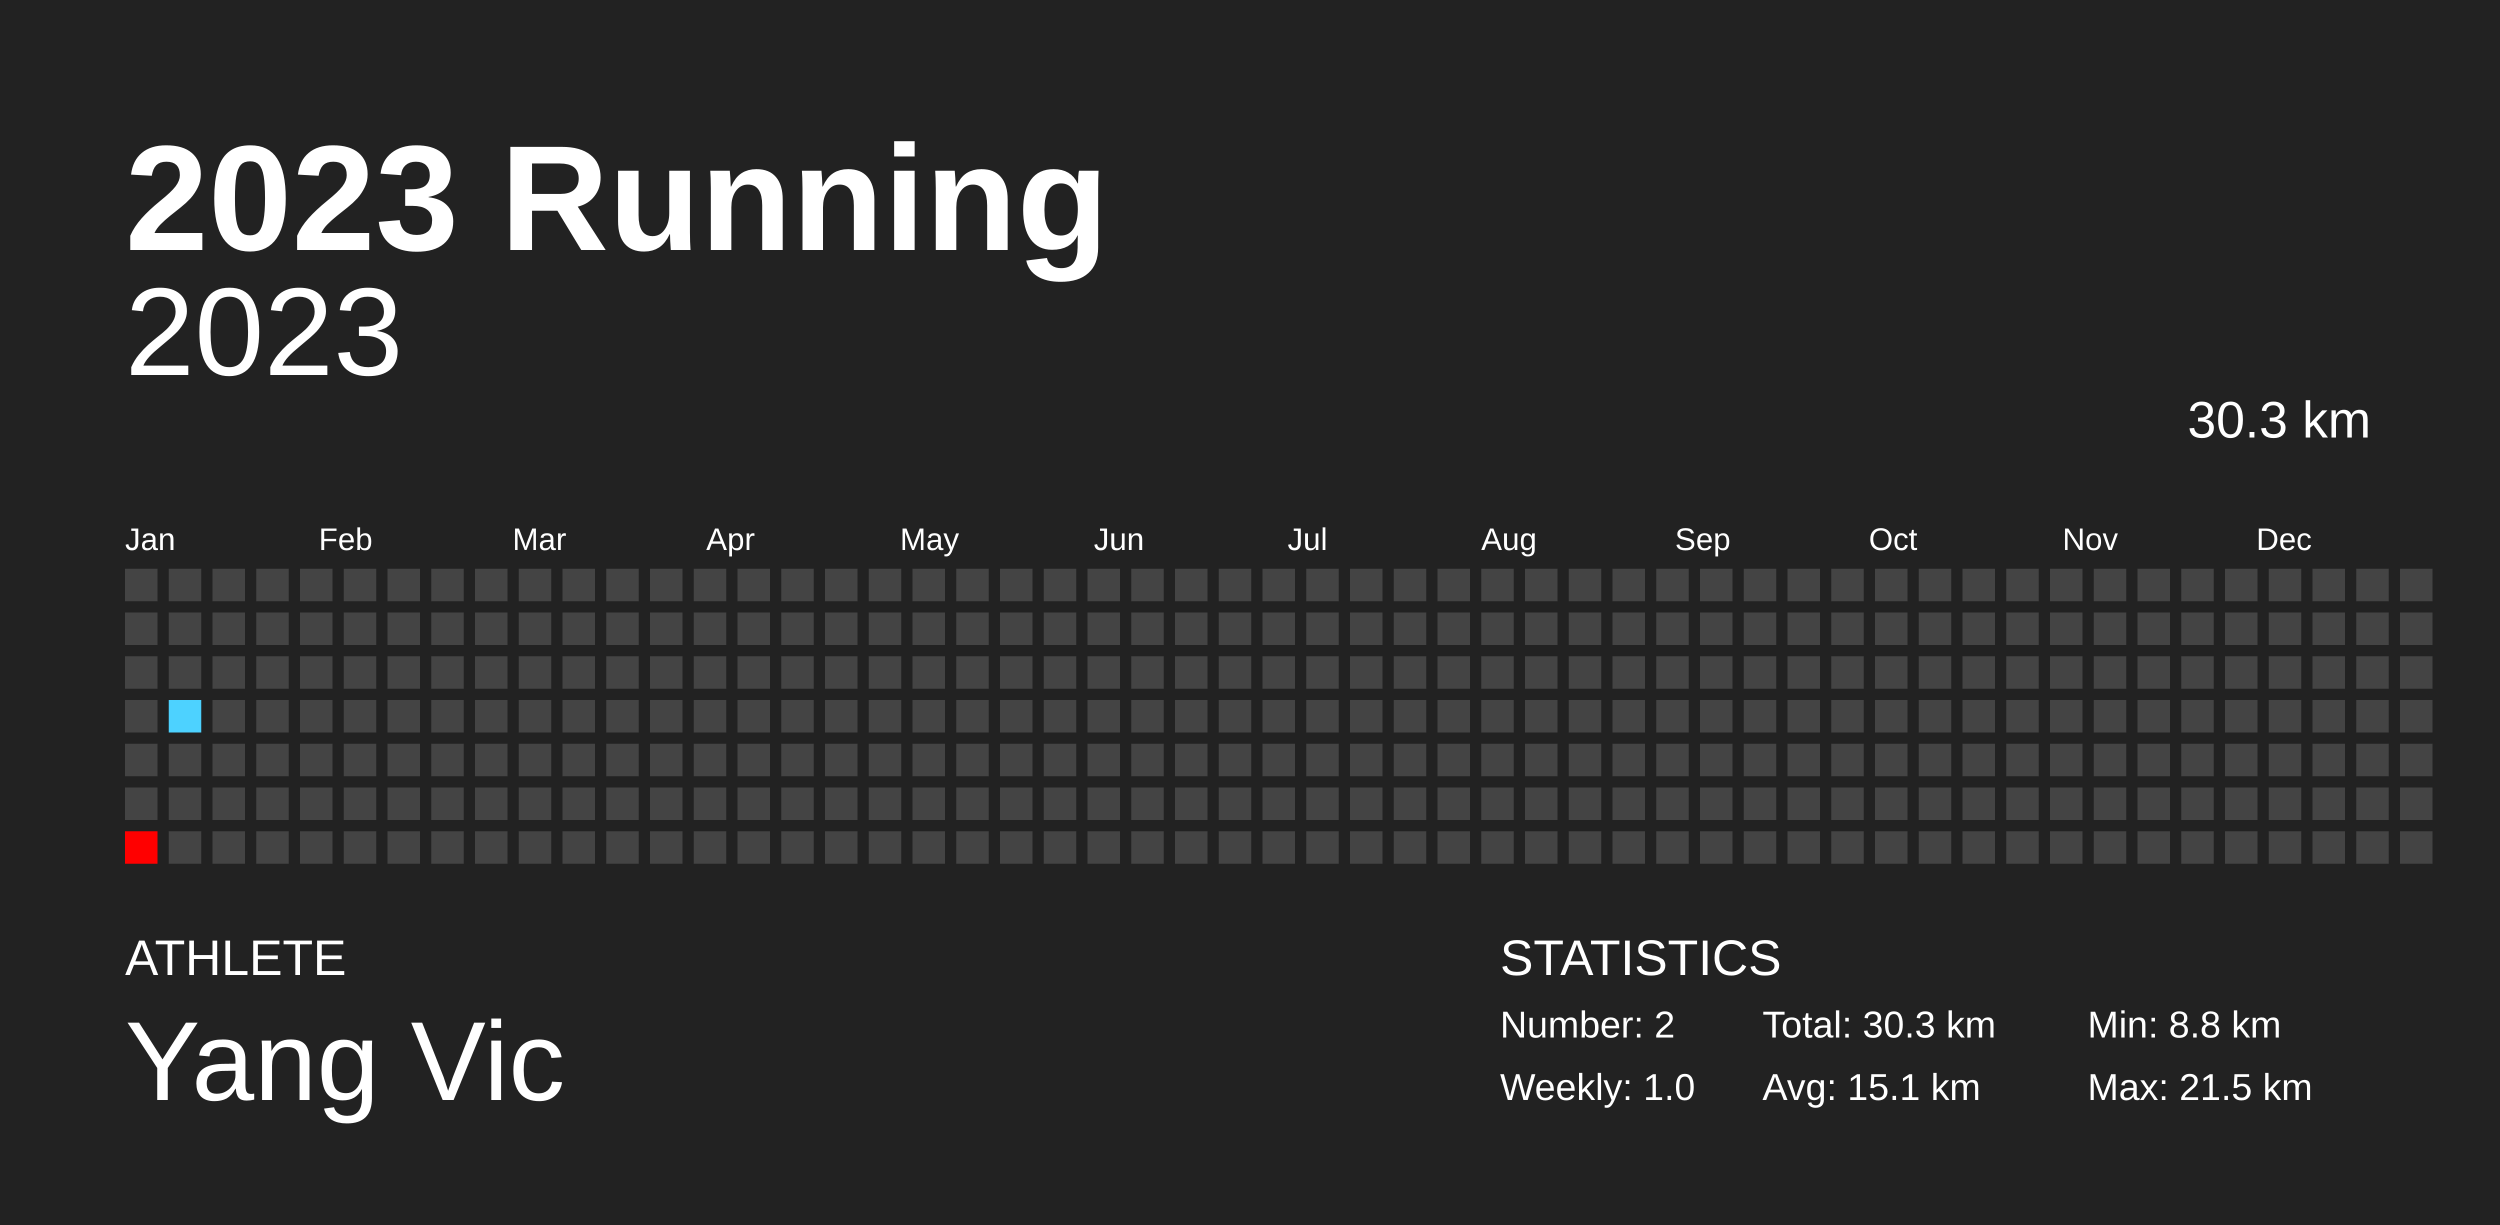
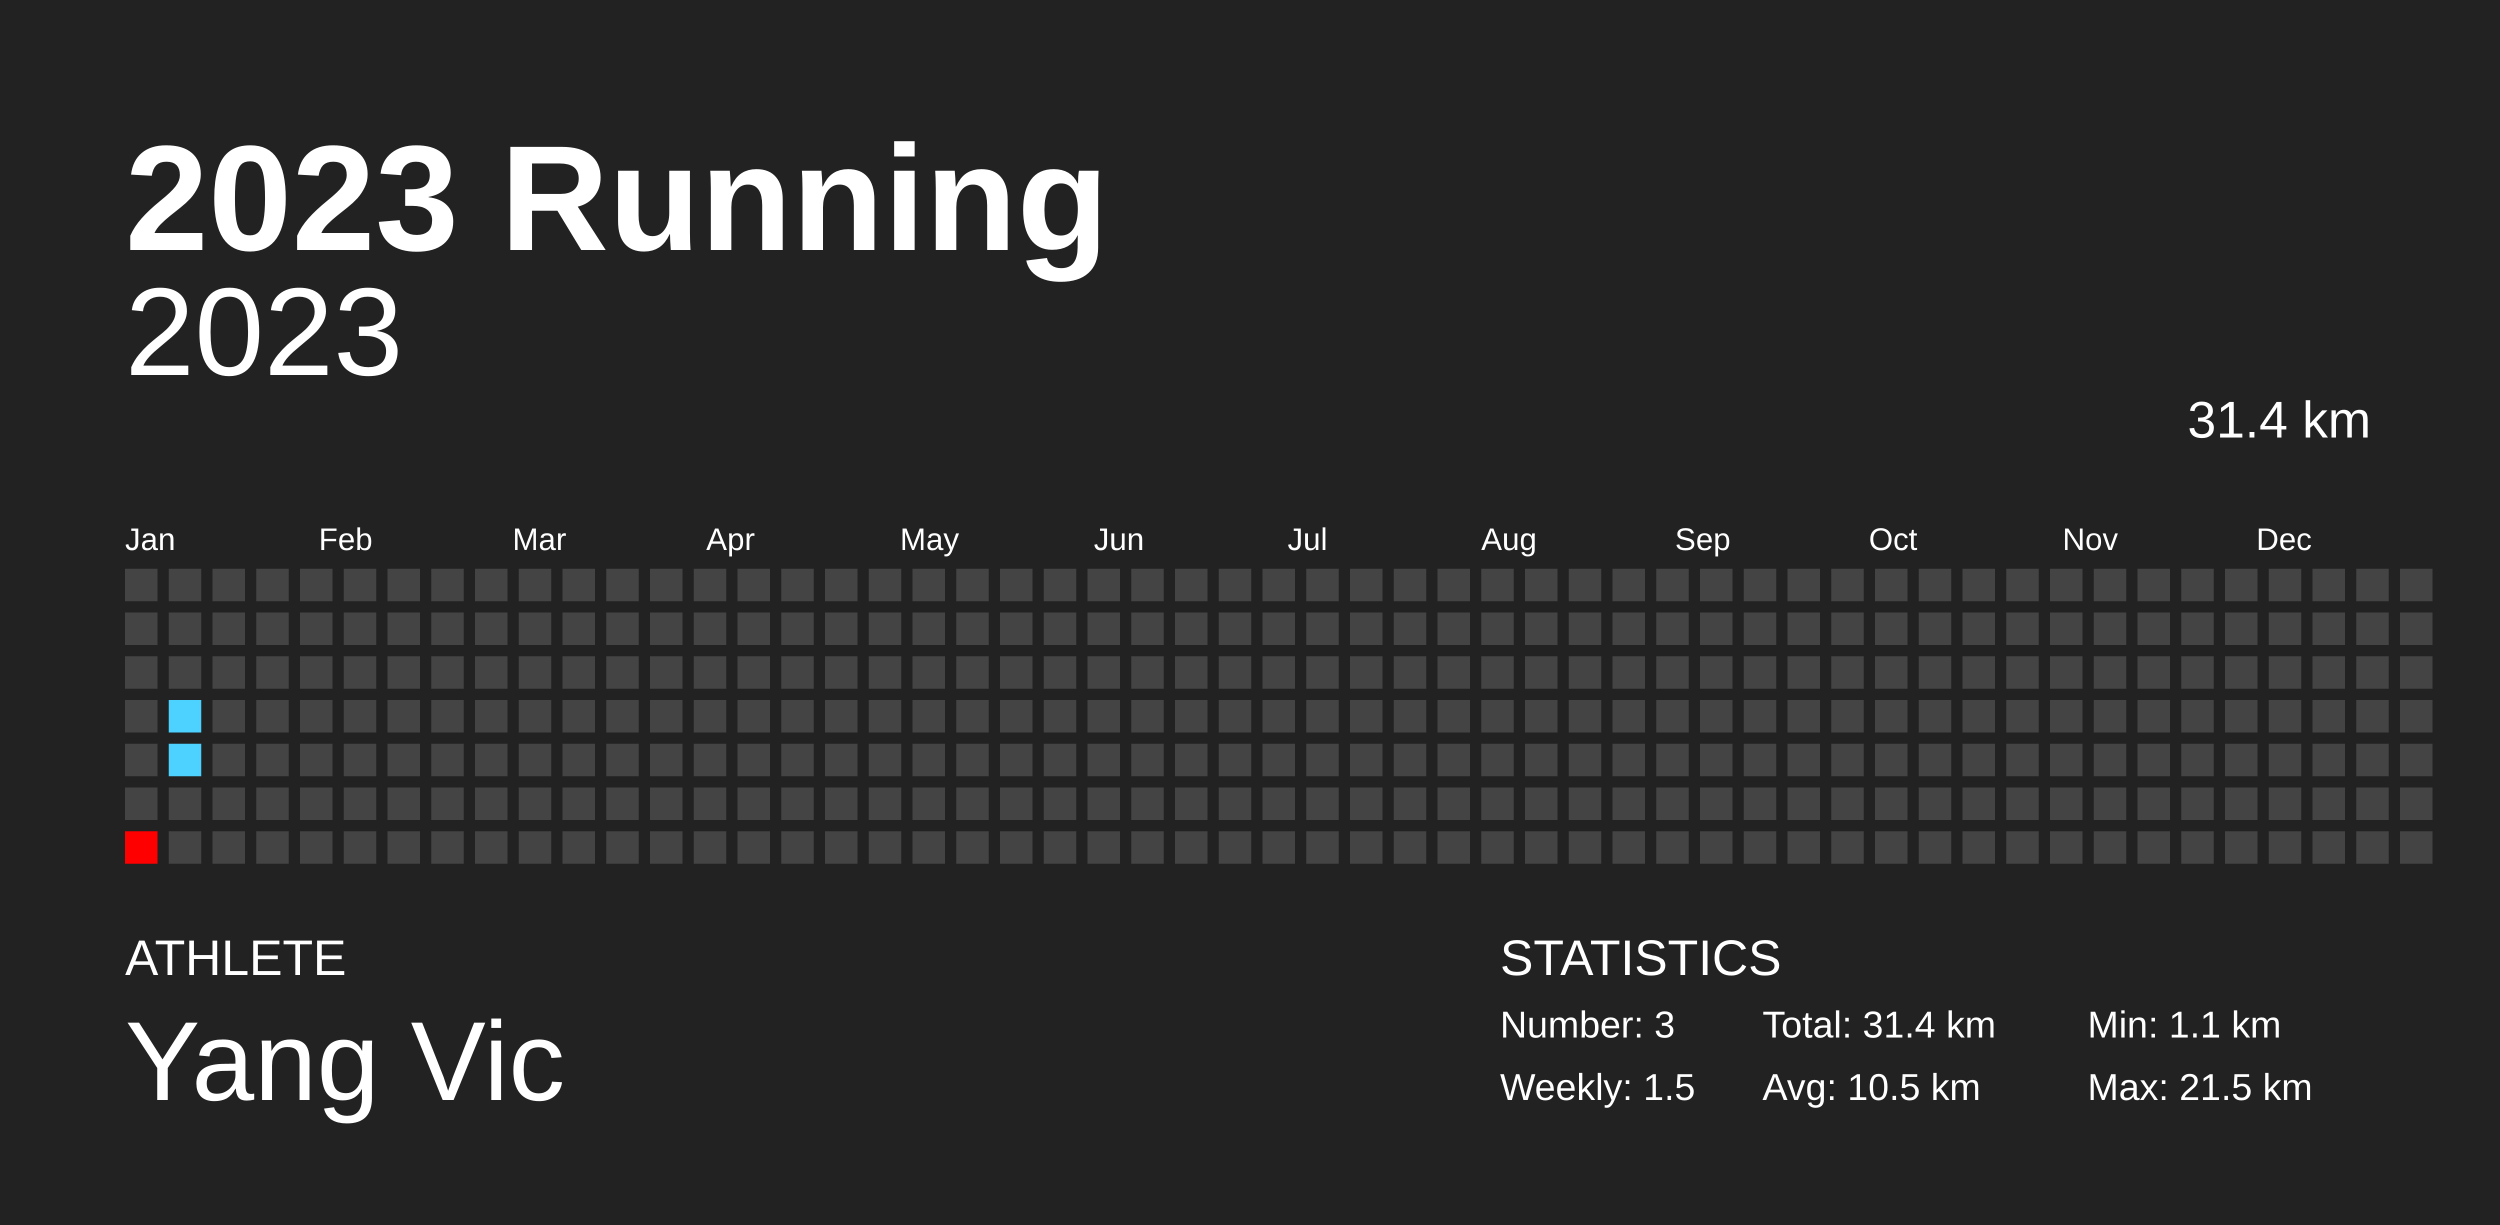
<svg xmlns="http://www.w3.org/2000/svg" baseProfile="full" height="98mm" version="1.1" viewBox="0,0,200,98" width="200mm">
  <defs />
  <rect fill="#222222" height="98" width="200" x="0" y="0" />
  <text fill="#FFFFFF" style="font-size:12px; font-family:Arial; font-weight:bold;" x="10" y="20">2023 Running</text>
  <text fill="#FFFFFF" style="font-size:4px; font-family:Arial" x="10" y="78">ATHLETE</text>
  <text fill="#FFFFFF" style="font-size:9px; font-family:Arial" x="10" y="88">Yang Vic</text>
  <text fill="#FFFFFF" style="font-size:4px; font-family:Arial" x="120" y="78">STATISTICS</text>
-   <text fill="#FFFFFF" style="font-size:3px; font-family:Arial" x="120" y="83">Number: 2</text>
-   <text fill="#FFFFFF" style="font-size:3px; font-family:Arial" x="120" y="88">Weekly: 1.0</text>
-   <text fill="#FFFFFF" style="font-size:3px; font-family:Arial" x="141" y="83">Total: 30.3 km</text>
-   <text fill="#FFFFFF" style="font-size:3px; font-family:Arial" x="141" y="88">Avg: 15.1 km</text>
-   <text fill="#FFFFFF" style="font-size:3px; font-family:Arial" x="167" y="83">Min: 8.8 km</text>
+   <text fill="#FFFFFF" style="font-size:3px; font-family:Arial" x="120" y="83">Number: 3</text>
+   <text fill="#FFFFFF" style="font-size:3px; font-family:Arial" x="120" y="88">Weekly: 1.5</text>
+   <text fill="#FFFFFF" style="font-size:3px; font-family:Arial" x="141" y="83">Total: 31.4 km</text>
+   <text fill="#FFFFFF" style="font-size:3px; font-family:Arial" x="141" y="88">Avg: 10.5 km</text>
+   <text fill="#FFFFFF" style="font-size:3px; font-family:Arial" x="167" y="83">Min: 1.1 km</text>
  <text fill="#FFFFFF" style="font-size:3px; font-family:Arial" x="167" y="88">Max: 21.5 km</text>
  <text alignment-baseline="hanging" fill="#FFFFFF" style="font-size:10.0px; font-family:Arial;" x="10" y="30">2023</text>
-   <text alignment-baseline="hanging" fill="#FFFFFF" style="font-size:4.125px; font-family:Arial;" x="175" y="35">30.3 km</text>
+   <text alignment-baseline="hanging" fill="#FFFFFF" style="font-size:4.125px; font-family:Arial;" x="175" y="35">31.4 km</text>
  <text fill="#FFFFFF" style="font-size:2.5px; font-family:Arial" x="10.0" y="44">Jan</text>
  <text fill="#FFFFFF" style="font-size:2.5px; font-family:Arial" x="25.5" y="44">Feb</text>
  <text fill="#FFFFFF" style="font-size:2.5px; font-family:Arial" x="41.0" y="44">Mar</text>
  <text fill="#FFFFFF" style="font-size:2.5px; font-family:Arial" x="56.5" y="44">Apr</text>
  <text fill="#FFFFFF" style="font-size:2.5px; font-family:Arial" x="72.0" y="44">May</text>
  <text fill="#FFFFFF" style="font-size:2.5px; font-family:Arial" x="87.5" y="44">Jun</text>
  <text fill="#FFFFFF" style="font-size:2.5px; font-family:Arial" x="103.0" y="44">Jul</text>
  <text fill="#FFFFFF" style="font-size:2.5px; font-family:Arial" x="118.5" y="44">Aug</text>
  <text fill="#FFFFFF" style="font-size:2.5px; font-family:Arial" x="134.0" y="44">Sep</text>
  <text fill="#FFFFFF" style="font-size:2.5px; font-family:Arial" x="149.5" y="44">Oct</text>
  <text fill="#FFFFFF" style="font-size:2.5px; font-family:Arial" x="165.0" y="44">Nov</text>
  <text fill="#FFFFFF" style="font-size:2.5px; font-family:Arial" x="180.5" y="44">Dec</text>
  <rect fill="#444444" height="2.6" width="2.6" x="10.0" y="45.5" />
  <rect fill="#444444" height="2.6" width="2.6" x="10.0" y="49.0" />
  <rect fill="#444444" height="2.6" width="2.6" x="10.0" y="52.5" />
  <rect fill="#444444" height="2.6" width="2.6" x="10.0" y="56.0" />
  <rect fill="#444444" height="2.6" width="2.6" x="10.0" y="59.5" />
  <rect fill="#444444" height="2.6" width="2.6" x="10.0" y="63.0" />
  <rect fill="red" height="2.6" width="2.6" x="10.0" y="66.5" />
  <rect fill="#444444" height="2.6" width="2.6" x="13.5" y="45.5" />
  <rect fill="#444444" height="2.6" width="2.6" x="13.5" y="49.0" />
  <rect fill="#444444" height="2.6" width="2.6" x="13.5" y="52.5" />
  <rect fill="#4dd2ff" height="2.6" width="2.6" x="13.5" y="56.0" />
-   <rect fill="#444444" height="2.6" width="2.6" x="13.5" y="59.5" />
+   <rect fill="#4dd2ff" height="2.6" width="2.6" x="13.5" y="59.5" />
  <rect fill="#444444" height="2.6" width="2.6" x="13.5" y="63.0" />
  <rect fill="#444444" height="2.6" width="2.6" x="13.5" y="66.5" />
  <rect fill="#444444" height="2.6" width="2.6" x="17.0" y="45.5" />
  <rect fill="#444444" height="2.6" width="2.6" x="17.0" y="49.0" />
  <rect fill="#444444" height="2.6" width="2.6" x="17.0" y="52.5" />
  <rect fill="#444444" height="2.6" width="2.6" x="17.0" y="56.0" />
  <rect fill="#444444" height="2.6" width="2.6" x="17.0" y="59.5" />
  <rect fill="#444444" height="2.6" width="2.6" x="17.0" y="63.0" />
  <rect fill="#444444" height="2.6" width="2.6" x="17.0" y="66.5" />
  <rect fill="#444444" height="2.6" width="2.6" x="20.5" y="45.5" />
  <rect fill="#444444" height="2.6" width="2.6" x="20.5" y="49.0" />
  <rect fill="#444444" height="2.6" width="2.6" x="20.5" y="52.5" />
  <rect fill="#444444" height="2.6" width="2.6" x="20.5" y="56.0" />
  <rect fill="#444444" height="2.6" width="2.6" x="20.5" y="59.5" />
  <rect fill="#444444" height="2.6" width="2.6" x="20.5" y="63.0" />
  <rect fill="#444444" height="2.6" width="2.6" x="20.5" y="66.5" />
  <rect fill="#444444" height="2.6" width="2.6" x="24.0" y="45.5" />
  <rect fill="#444444" height="2.6" width="2.6" x="24.0" y="49.0" />
  <rect fill="#444444" height="2.6" width="2.6" x="24.0" y="52.5" />
  <rect fill="#444444" height="2.6" width="2.6" x="24.0" y="56.0" />
  <rect fill="#444444" height="2.6" width="2.6" x="24.0" y="59.5" />
  <rect fill="#444444" height="2.6" width="2.6" x="24.0" y="63.0" />
  <rect fill="#444444" height="2.6" width="2.6" x="24.0" y="66.5" />
  <rect fill="#444444" height="2.6" width="2.6" x="27.5" y="45.5" />
  <rect fill="#444444" height="2.6" width="2.6" x="27.5" y="49.0" />
  <rect fill="#444444" height="2.6" width="2.6" x="27.5" y="52.5" />
  <rect fill="#444444" height="2.6" width="2.6" x="27.5" y="56.0" />
  <rect fill="#444444" height="2.6" width="2.6" x="27.5" y="59.5" />
  <rect fill="#444444" height="2.6" width="2.6" x="27.5" y="63.0" />
  <rect fill="#444444" height="2.6" width="2.6" x="27.5" y="66.5" />
  <rect fill="#444444" height="2.6" width="2.6" x="31.0" y="45.5" />
  <rect fill="#444444" height="2.6" width="2.6" x="31.0" y="49.0" />
  <rect fill="#444444" height="2.6" width="2.6" x="31.0" y="52.5" />
  <rect fill="#444444" height="2.6" width="2.6" x="31.0" y="56.0" />
  <rect fill="#444444" height="2.6" width="2.6" x="31.0" y="59.5" />
  <rect fill="#444444" height="2.6" width="2.6" x="31.0" y="63.0" />
  <rect fill="#444444" height="2.6" width="2.6" x="31.0" y="66.5" />
  <rect fill="#444444" height="2.6" width="2.6" x="34.5" y="45.5" />
  <rect fill="#444444" height="2.6" width="2.6" x="34.5" y="49.0" />
  <rect fill="#444444" height="2.6" width="2.6" x="34.5" y="52.5" />
  <rect fill="#444444" height="2.6" width="2.6" x="34.5" y="56.0" />
  <rect fill="#444444" height="2.6" width="2.6" x="34.5" y="59.5" />
  <rect fill="#444444" height="2.6" width="2.6" x="34.5" y="63.0" />
  <rect fill="#444444" height="2.6" width="2.6" x="34.5" y="66.5" />
  <rect fill="#444444" height="2.6" width="2.6" x="38.0" y="45.5" />
  <rect fill="#444444" height="2.6" width="2.6" x="38.0" y="49.0" />
  <rect fill="#444444" height="2.6" width="2.6" x="38.0" y="52.5" />
  <rect fill="#444444" height="2.6" width="2.6" x="38.0" y="56.0" />
  <rect fill="#444444" height="2.6" width="2.6" x="38.0" y="59.5" />
  <rect fill="#444444" height="2.6" width="2.6" x="38.0" y="63.0" />
  <rect fill="#444444" height="2.6" width="2.6" x="38.0" y="66.5" />
  <rect fill="#444444" height="2.6" width="2.6" x="41.5" y="45.5" />
  <rect fill="#444444" height="2.6" width="2.6" x="41.5" y="49.0" />
  <rect fill="#444444" height="2.6" width="2.6" x="41.5" y="52.5" />
  <rect fill="#444444" height="2.6" width="2.6" x="41.5" y="56.0" />
  <rect fill="#444444" height="2.6" width="2.6" x="41.5" y="59.5" />
  <rect fill="#444444" height="2.6" width="2.6" x="41.5" y="63.0" />
  <rect fill="#444444" height="2.6" width="2.6" x="41.5" y="66.5" />
  <rect fill="#444444" height="2.6" width="2.6" x="45.0" y="45.5" />
  <rect fill="#444444" height="2.6" width="2.6" x="45.0" y="49.0" />
  <rect fill="#444444" height="2.6" width="2.6" x="45.0" y="52.5" />
  <rect fill="#444444" height="2.6" width="2.6" x="45.0" y="56.0" />
  <rect fill="#444444" height="2.6" width="2.6" x="45.0" y="59.5" />
  <rect fill="#444444" height="2.6" width="2.6" x="45.0" y="63.0" />
  <rect fill="#444444" height="2.6" width="2.6" x="45.0" y="66.5" />
  <rect fill="#444444" height="2.6" width="2.6" x="48.5" y="45.5" />
  <rect fill="#444444" height="2.6" width="2.6" x="48.5" y="49.0" />
  <rect fill="#444444" height="2.6" width="2.6" x="48.5" y="52.5" />
  <rect fill="#444444" height="2.6" width="2.6" x="48.5" y="56.0" />
  <rect fill="#444444" height="2.6" width="2.6" x="48.5" y="59.5" />
  <rect fill="#444444" height="2.6" width="2.6" x="48.5" y="63.0" />
  <rect fill="#444444" height="2.6" width="2.6" x="48.5" y="66.5" />
  <rect fill="#444444" height="2.6" width="2.6" x="52.0" y="45.5" />
  <rect fill="#444444" height="2.6" width="2.6" x="52.0" y="49.0" />
  <rect fill="#444444" height="2.6" width="2.6" x="52.0" y="52.5" />
  <rect fill="#444444" height="2.6" width="2.6" x="52.0" y="56.0" />
  <rect fill="#444444" height="2.6" width="2.6" x="52.0" y="59.5" />
  <rect fill="#444444" height="2.6" width="2.6" x="52.0" y="63.0" />
  <rect fill="#444444" height="2.6" width="2.6" x="52.0" y="66.5" />
  <rect fill="#444444" height="2.6" width="2.6" x="55.5" y="45.5" />
  <rect fill="#444444" height="2.6" width="2.6" x="55.5" y="49.0" />
  <rect fill="#444444" height="2.6" width="2.6" x="55.5" y="52.5" />
  <rect fill="#444444" height="2.6" width="2.6" x="55.5" y="56.0" />
  <rect fill="#444444" height="2.6" width="2.6" x="55.5" y="59.5" />
  <rect fill="#444444" height="2.6" width="2.6" x="55.5" y="63.0" />
  <rect fill="#444444" height="2.6" width="2.6" x="55.5" y="66.5" />
  <rect fill="#444444" height="2.6" width="2.6" x="59.0" y="45.5" />
  <rect fill="#444444" height="2.6" width="2.6" x="59.0" y="49.0" />
  <rect fill="#444444" height="2.6" width="2.6" x="59.0" y="52.5" />
  <rect fill="#444444" height="2.6" width="2.6" x="59.0" y="56.0" />
  <rect fill="#444444" height="2.6" width="2.6" x="59.0" y="59.5" />
  <rect fill="#444444" height="2.6" width="2.6" x="59.0" y="63.0" />
  <rect fill="#444444" height="2.6" width="2.6" x="59.0" y="66.5" />
  <rect fill="#444444" height="2.6" width="2.6" x="62.5" y="45.5" />
  <rect fill="#444444" height="2.6" width="2.6" x="62.5" y="49.0" />
  <rect fill="#444444" height="2.6" width="2.6" x="62.5" y="52.5" />
  <rect fill="#444444" height="2.6" width="2.6" x="62.5" y="56.0" />
  <rect fill="#444444" height="2.6" width="2.6" x="62.5" y="59.5" />
  <rect fill="#444444" height="2.6" width="2.6" x="62.5" y="63.0" />
  <rect fill="#444444" height="2.6" width="2.6" x="62.5" y="66.5" />
  <rect fill="#444444" height="2.6" width="2.6" x="66.0" y="45.5" />
  <rect fill="#444444" height="2.6" width="2.6" x="66.0" y="49.0" />
  <rect fill="#444444" height="2.6" width="2.6" x="66.0" y="52.5" />
  <rect fill="#444444" height="2.6" width="2.6" x="66.0" y="56.0" />
  <rect fill="#444444" height="2.6" width="2.6" x="66.0" y="59.5" />
  <rect fill="#444444" height="2.6" width="2.6" x="66.0" y="63.0" />
  <rect fill="#444444" height="2.6" width="2.6" x="66.0" y="66.5" />
  <rect fill="#444444" height="2.6" width="2.6" x="69.5" y="45.5" />
  <rect fill="#444444" height="2.6" width="2.6" x="69.5" y="49.0" />
  <rect fill="#444444" height="2.6" width="2.6" x="69.5" y="52.5" />
  <rect fill="#444444" height="2.6" width="2.6" x="69.5" y="56.0" />
  <rect fill="#444444" height="2.6" width="2.6" x="69.5" y="59.5" />
  <rect fill="#444444" height="2.6" width="2.6" x="69.5" y="63.0" />
  <rect fill="#444444" height="2.6" width="2.6" x="69.5" y="66.5" />
  <rect fill="#444444" height="2.6" width="2.6" x="73.0" y="45.5" />
  <rect fill="#444444" height="2.6" width="2.6" x="73.0" y="49.0" />
  <rect fill="#444444" height="2.6" width="2.6" x="73.0" y="52.5" />
  <rect fill="#444444" height="2.6" width="2.6" x="73.0" y="56.0" />
  <rect fill="#444444" height="2.6" width="2.6" x="73.0" y="59.5" />
  <rect fill="#444444" height="2.6" width="2.6" x="73.0" y="63.0" />
  <rect fill="#444444" height="2.6" width="2.6" x="73.0" y="66.5" />
  <rect fill="#444444" height="2.6" width="2.6" x="76.5" y="45.5" />
  <rect fill="#444444" height="2.6" width="2.6" x="76.5" y="49.0" />
  <rect fill="#444444" height="2.6" width="2.6" x="76.5" y="52.5" />
  <rect fill="#444444" height="2.6" width="2.6" x="76.5" y="56.0" />
  <rect fill="#444444" height="2.6" width="2.6" x="76.5" y="59.5" />
  <rect fill="#444444" height="2.6" width="2.6" x="76.5" y="63.0" />
  <rect fill="#444444" height="2.6" width="2.6" x="76.5" y="66.5" />
  <rect fill="#444444" height="2.6" width="2.6" x="80.0" y="45.5" />
  <rect fill="#444444" height="2.6" width="2.6" x="80.0" y="49.0" />
  <rect fill="#444444" height="2.6" width="2.6" x="80.0" y="52.5" />
  <rect fill="#444444" height="2.6" width="2.6" x="80.0" y="56.0" />
  <rect fill="#444444" height="2.6" width="2.6" x="80.0" y="59.5" />
  <rect fill="#444444" height="2.6" width="2.6" x="80.0" y="63.0" />
  <rect fill="#444444" height="2.6" width="2.6" x="80.0" y="66.5" />
  <rect fill="#444444" height="2.6" width="2.6" x="83.5" y="45.5" />
  <rect fill="#444444" height="2.6" width="2.6" x="83.5" y="49.0" />
  <rect fill="#444444" height="2.6" width="2.6" x="83.5" y="52.5" />
  <rect fill="#444444" height="2.6" width="2.6" x="83.5" y="56.0" />
  <rect fill="#444444" height="2.6" width="2.6" x="83.5" y="59.5" />
  <rect fill="#444444" height="2.6" width="2.6" x="83.5" y="63.0" />
  <rect fill="#444444" height="2.6" width="2.6" x="83.5" y="66.5" />
  <rect fill="#444444" height="2.6" width="2.6" x="87.0" y="45.5" />
  <rect fill="#444444" height="2.6" width="2.6" x="87.0" y="49.0" />
  <rect fill="#444444" height="2.6" width="2.6" x="87.0" y="52.5" />
  <rect fill="#444444" height="2.6" width="2.6" x="87.0" y="56.0" />
  <rect fill="#444444" height="2.6" width="2.6" x="87.0" y="59.5" />
  <rect fill="#444444" height="2.6" width="2.6" x="87.0" y="63.0" />
  <rect fill="#444444" height="2.6" width="2.6" x="87.0" y="66.5" />
  <rect fill="#444444" height="2.6" width="2.6" x="90.5" y="45.5" />
  <rect fill="#444444" height="2.6" width="2.6" x="90.5" y="49.0" />
  <rect fill="#444444" height="2.6" width="2.6" x="90.5" y="52.5" />
  <rect fill="#444444" height="2.6" width="2.6" x="90.5" y="56.0" />
  <rect fill="#444444" height="2.6" width="2.6" x="90.5" y="59.5" />
  <rect fill="#444444" height="2.6" width="2.6" x="90.5" y="63.0" />
  <rect fill="#444444" height="2.6" width="2.6" x="90.5" y="66.5" />
  <rect fill="#444444" height="2.6" width="2.6" x="94.0" y="45.5" />
  <rect fill="#444444" height="2.6" width="2.6" x="94.0" y="49.0" />
  <rect fill="#444444" height="2.6" width="2.6" x="94.0" y="52.5" />
  <rect fill="#444444" height="2.6" width="2.6" x="94.0" y="56.0" />
  <rect fill="#444444" height="2.6" width="2.6" x="94.0" y="59.5" />
  <rect fill="#444444" height="2.6" width="2.6" x="94.0" y="63.0" />
  <rect fill="#444444" height="2.6" width="2.6" x="94.0" y="66.5" />
  <rect fill="#444444" height="2.6" width="2.6" x="97.5" y="45.5" />
  <rect fill="#444444" height="2.6" width="2.6" x="97.5" y="49.0" />
  <rect fill="#444444" height="2.6" width="2.6" x="97.5" y="52.5" />
  <rect fill="#444444" height="2.6" width="2.6" x="97.5" y="56.0" />
  <rect fill="#444444" height="2.6" width="2.6" x="97.5" y="59.5" />
  <rect fill="#444444" height="2.6" width="2.6" x="97.5" y="63.0" />
  <rect fill="#444444" height="2.6" width="2.6" x="97.5" y="66.5" />
  <rect fill="#444444" height="2.6" width="2.6" x="101.0" y="45.5" />
  <rect fill="#444444" height="2.6" width="2.6" x="101.0" y="49.0" />
  <rect fill="#444444" height="2.6" width="2.6" x="101.0" y="52.5" />
  <rect fill="#444444" height="2.6" width="2.6" x="101.0" y="56.0" />
  <rect fill="#444444" height="2.6" width="2.6" x="101.0" y="59.5" />
  <rect fill="#444444" height="2.6" width="2.6" x="101.0" y="63.0" />
  <rect fill="#444444" height="2.6" width="2.6" x="101.0" y="66.5" />
  <rect fill="#444444" height="2.6" width="2.6" x="104.5" y="45.5" />
  <rect fill="#444444" height="2.6" width="2.6" x="104.5" y="49.0" />
  <rect fill="#444444" height="2.6" width="2.6" x="104.5" y="52.5" />
  <rect fill="#444444" height="2.6" width="2.6" x="104.5" y="56.0" />
  <rect fill="#444444" height="2.6" width="2.6" x="104.5" y="59.5" />
  <rect fill="#444444" height="2.6" width="2.6" x="104.5" y="63.0" />
  <rect fill="#444444" height="2.6" width="2.6" x="104.5" y="66.5" />
  <rect fill="#444444" height="2.6" width="2.6" x="108.0" y="45.5" />
  <rect fill="#444444" height="2.6" width="2.6" x="108.0" y="49.0" />
  <rect fill="#444444" height="2.6" width="2.6" x="108.0" y="52.5" />
  <rect fill="#444444" height="2.6" width="2.6" x="108.0" y="56.0" />
  <rect fill="#444444" height="2.6" width="2.6" x="108.0" y="59.5" />
  <rect fill="#444444" height="2.6" width="2.6" x="108.0" y="63.0" />
  <rect fill="#444444" height="2.6" width="2.6" x="108.0" y="66.5" />
  <rect fill="#444444" height="2.6" width="2.6" x="111.5" y="45.5" />
  <rect fill="#444444" height="2.6" width="2.6" x="111.5" y="49.0" />
  <rect fill="#444444" height="2.6" width="2.6" x="111.5" y="52.5" />
  <rect fill="#444444" height="2.6" width="2.6" x="111.5" y="56.0" />
  <rect fill="#444444" height="2.6" width="2.6" x="111.5" y="59.5" />
  <rect fill="#444444" height="2.6" width="2.6" x="111.5" y="63.0" />
  <rect fill="#444444" height="2.6" width="2.6" x="111.5" y="66.5" />
  <rect fill="#444444" height="2.6" width="2.6" x="115.0" y="45.5" />
  <rect fill="#444444" height="2.6" width="2.6" x="115.0" y="49.0" />
  <rect fill="#444444" height="2.6" width="2.6" x="115.0" y="52.5" />
  <rect fill="#444444" height="2.6" width="2.6" x="115.0" y="56.0" />
  <rect fill="#444444" height="2.6" width="2.6" x="115.0" y="59.5" />
  <rect fill="#444444" height="2.6" width="2.6" x="115.0" y="63.0" />
  <rect fill="#444444" height="2.6" width="2.6" x="115.0" y="66.5" />
  <rect fill="#444444" height="2.6" width="2.6" x="118.5" y="45.5" />
  <rect fill="#444444" height="2.6" width="2.6" x="118.5" y="49.0" />
  <rect fill="#444444" height="2.6" width="2.6" x="118.5" y="52.5" />
  <rect fill="#444444" height="2.6" width="2.6" x="118.5" y="56.0" />
  <rect fill="#444444" height="2.6" width="2.6" x="118.5" y="59.5" />
  <rect fill="#444444" height="2.6" width="2.6" x="118.5" y="63.0" />
  <rect fill="#444444" height="2.6" width="2.6" x="118.5" y="66.5" />
  <rect fill="#444444" height="2.6" width="2.6" x="122.0" y="45.5" />
  <rect fill="#444444" height="2.6" width="2.6" x="122.0" y="49.0" />
  <rect fill="#444444" height="2.6" width="2.6" x="122.0" y="52.5" />
  <rect fill="#444444" height="2.6" width="2.6" x="122.0" y="56.0" />
  <rect fill="#444444" height="2.6" width="2.6" x="122.0" y="59.5" />
  <rect fill="#444444" height="2.6" width="2.6" x="122.0" y="63.0" />
  <rect fill="#444444" height="2.6" width="2.6" x="122.0" y="66.5" />
  <rect fill="#444444" height="2.6" width="2.6" x="125.5" y="45.5" />
  <rect fill="#444444" height="2.6" width="2.6" x="125.5" y="49.0" />
  <rect fill="#444444" height="2.6" width="2.6" x="125.5" y="52.5" />
  <rect fill="#444444" height="2.6" width="2.6" x="125.5" y="56.0" />
  <rect fill="#444444" height="2.6" width="2.6" x="125.5" y="59.5" />
  <rect fill="#444444" height="2.6" width="2.6" x="125.5" y="63.0" />
  <rect fill="#444444" height="2.6" width="2.6" x="125.5" y="66.5" />
  <rect fill="#444444" height="2.6" width="2.6" x="129.0" y="45.5" />
  <rect fill="#444444" height="2.6" width="2.6" x="129.0" y="49.0" />
  <rect fill="#444444" height="2.6" width="2.6" x="129.0" y="52.5" />
  <rect fill="#444444" height="2.6" width="2.6" x="129.0" y="56.0" />
  <rect fill="#444444" height="2.6" width="2.6" x="129.0" y="59.5" />
  <rect fill="#444444" height="2.6" width="2.6" x="129.0" y="63.0" />
  <rect fill="#444444" height="2.6" width="2.6" x="129.0" y="66.5" />
  <rect fill="#444444" height="2.6" width="2.6" x="132.5" y="45.5" />
  <rect fill="#444444" height="2.6" width="2.6" x="132.5" y="49.0" />
  <rect fill="#444444" height="2.6" width="2.6" x="132.5" y="52.5" />
  <rect fill="#444444" height="2.6" width="2.6" x="132.5" y="56.0" />
  <rect fill="#444444" height="2.6" width="2.6" x="132.5" y="59.5" />
  <rect fill="#444444" height="2.6" width="2.6" x="132.5" y="63.0" />
  <rect fill="#444444" height="2.6" width="2.6" x="132.5" y="66.5" />
  <rect fill="#444444" height="2.6" width="2.6" x="136.0" y="45.5" />
  <rect fill="#444444" height="2.6" width="2.6" x="136.0" y="49.0" />
  <rect fill="#444444" height="2.6" width="2.6" x="136.0" y="52.5" />
  <rect fill="#444444" height="2.6" width="2.6" x="136.0" y="56.0" />
  <rect fill="#444444" height="2.6" width="2.6" x="136.0" y="59.5" />
  <rect fill="#444444" height="2.6" width="2.6" x="136.0" y="63.0" />
  <rect fill="#444444" height="2.6" width="2.6" x="136.0" y="66.5" />
  <rect fill="#444444" height="2.6" width="2.6" x="139.5" y="45.5" />
  <rect fill="#444444" height="2.6" width="2.6" x="139.5" y="49.0" />
  <rect fill="#444444" height="2.6" width="2.6" x="139.5" y="52.5" />
  <rect fill="#444444" height="2.6" width="2.6" x="139.5" y="56.0" />
  <rect fill="#444444" height="2.6" width="2.6" x="139.5" y="59.5" />
  <rect fill="#444444" height="2.6" width="2.6" x="139.5" y="63.0" />
  <rect fill="#444444" height="2.6" width="2.6" x="139.5" y="66.5" />
  <rect fill="#444444" height="2.6" width="2.6" x="143.0" y="45.5" />
  <rect fill="#444444" height="2.6" width="2.6" x="143.0" y="49.0" />
  <rect fill="#444444" height="2.6" width="2.6" x="143.0" y="52.5" />
  <rect fill="#444444" height="2.6" width="2.6" x="143.0" y="56.0" />
  <rect fill="#444444" height="2.6" width="2.6" x="143.0" y="59.5" />
  <rect fill="#444444" height="2.6" width="2.6" x="143.0" y="63.0" />
  <rect fill="#444444" height="2.6" width="2.6" x="143.0" y="66.5" />
  <rect fill="#444444" height="2.6" width="2.6" x="146.5" y="45.5" />
  <rect fill="#444444" height="2.6" width="2.6" x="146.5" y="49.0" />
  <rect fill="#444444" height="2.6" width="2.6" x="146.5" y="52.5" />
  <rect fill="#444444" height="2.6" width="2.6" x="146.5" y="56.0" />
  <rect fill="#444444" height="2.6" width="2.6" x="146.5" y="59.5" />
  <rect fill="#444444" height="2.6" width="2.6" x="146.5" y="63.0" />
  <rect fill="#444444" height="2.6" width="2.6" x="146.5" y="66.5" />
  <rect fill="#444444" height="2.6" width="2.6" x="150.0" y="45.5" />
  <rect fill="#444444" height="2.6" width="2.6" x="150.0" y="49.0" />
  <rect fill="#444444" height="2.6" width="2.6" x="150.0" y="52.5" />
  <rect fill="#444444" height="2.6" width="2.6" x="150.0" y="56.0" />
  <rect fill="#444444" height="2.6" width="2.6" x="150.0" y="59.5" />
  <rect fill="#444444" height="2.6" width="2.6" x="150.0" y="63.0" />
  <rect fill="#444444" height="2.6" width="2.6" x="150.0" y="66.5" />
  <rect fill="#444444" height="2.6" width="2.6" x="153.5" y="45.5" />
  <rect fill="#444444" height="2.6" width="2.6" x="153.5" y="49.0" />
  <rect fill="#444444" height="2.6" width="2.6" x="153.5" y="52.5" />
  <rect fill="#444444" height="2.6" width="2.6" x="153.5" y="56.0" />
  <rect fill="#444444" height="2.6" width="2.6" x="153.5" y="59.5" />
  <rect fill="#444444" height="2.6" width="2.6" x="153.5" y="63.0" />
  <rect fill="#444444" height="2.6" width="2.6" x="153.5" y="66.5" />
  <rect fill="#444444" height="2.6" width="2.6" x="157.0" y="45.5" />
  <rect fill="#444444" height="2.6" width="2.6" x="157.0" y="49.0" />
  <rect fill="#444444" height="2.6" width="2.6" x="157.0" y="52.5" />
  <rect fill="#444444" height="2.6" width="2.6" x="157.0" y="56.0" />
  <rect fill="#444444" height="2.6" width="2.6" x="157.0" y="59.5" />
  <rect fill="#444444" height="2.6" width="2.6" x="157.0" y="63.0" />
  <rect fill="#444444" height="2.6" width="2.6" x="157.0" y="66.5" />
  <rect fill="#444444" height="2.6" width="2.6" x="160.5" y="45.5" />
  <rect fill="#444444" height="2.6" width="2.6" x="160.5" y="49.0" />
  <rect fill="#444444" height="2.6" width="2.6" x="160.5" y="52.5" />
  <rect fill="#444444" height="2.6" width="2.6" x="160.5" y="56.0" />
  <rect fill="#444444" height="2.6" width="2.6" x="160.5" y="59.5" />
  <rect fill="#444444" height="2.6" width="2.6" x="160.5" y="63.0" />
  <rect fill="#444444" height="2.6" width="2.6" x="160.5" y="66.5" />
  <rect fill="#444444" height="2.6" width="2.6" x="164.0" y="45.5" />
  <rect fill="#444444" height="2.6" width="2.6" x="164.0" y="49.0" />
  <rect fill="#444444" height="2.6" width="2.6" x="164.0" y="52.5" />
  <rect fill="#444444" height="2.6" width="2.6" x="164.0" y="56.0" />
  <rect fill="#444444" height="2.6" width="2.6" x="164.0" y="59.5" />
  <rect fill="#444444" height="2.6" width="2.6" x="164.0" y="63.0" />
  <rect fill="#444444" height="2.6" width="2.6" x="164.0" y="66.5" />
  <rect fill="#444444" height="2.6" width="2.6" x="167.5" y="45.5" />
  <rect fill="#444444" height="2.6" width="2.6" x="167.5" y="49.0" />
  <rect fill="#444444" height="2.6" width="2.6" x="167.5" y="52.5" />
  <rect fill="#444444" height="2.6" width="2.6" x="167.5" y="56.0" />
  <rect fill="#444444" height="2.6" width="2.6" x="167.5" y="59.5" />
  <rect fill="#444444" height="2.6" width="2.6" x="167.5" y="63.0" />
  <rect fill="#444444" height="2.6" width="2.6" x="167.5" y="66.5" />
  <rect fill="#444444" height="2.6" width="2.6" x="171.0" y="45.5" />
  <rect fill="#444444" height="2.6" width="2.6" x="171.0" y="49.0" />
  <rect fill="#444444" height="2.6" width="2.6" x="171.0" y="52.5" />
  <rect fill="#444444" height="2.6" width="2.6" x="171.0" y="56.0" />
  <rect fill="#444444" height="2.6" width="2.6" x="171.0" y="59.5" />
  <rect fill="#444444" height="2.6" width="2.6" x="171.0" y="63.0" />
  <rect fill="#444444" height="2.6" width="2.6" x="171.0" y="66.5" />
  <rect fill="#444444" height="2.6" width="2.6" x="174.5" y="45.5" />
  <rect fill="#444444" height="2.6" width="2.6" x="174.5" y="49.0" />
  <rect fill="#444444" height="2.6" width="2.6" x="174.5" y="52.5" />
  <rect fill="#444444" height="2.6" width="2.6" x="174.5" y="56.0" />
  <rect fill="#444444" height="2.6" width="2.6" x="174.5" y="59.5" />
  <rect fill="#444444" height="2.6" width="2.6" x="174.5" y="63.0" />
  <rect fill="#444444" height="2.6" width="2.6" x="174.5" y="66.5" />
  <rect fill="#444444" height="2.6" width="2.6" x="178.0" y="45.5" />
  <rect fill="#444444" height="2.6" width="2.6" x="178.0" y="49.0" />
  <rect fill="#444444" height="2.6" width="2.6" x="178.0" y="52.5" />
  <rect fill="#444444" height="2.6" width="2.6" x="178.0" y="56.0" />
  <rect fill="#444444" height="2.6" width="2.6" x="178.0" y="59.5" />
  <rect fill="#444444" height="2.6" width="2.6" x="178.0" y="63.0" />
  <rect fill="#444444" height="2.6" width="2.6" x="178.0" y="66.5" />
  <rect fill="#444444" height="2.6" width="2.6" x="181.5" y="45.5" />
  <rect fill="#444444" height="2.6" width="2.6" x="181.5" y="49.0" />
  <rect fill="#444444" height="2.6" width="2.6" x="181.5" y="52.5" />
  <rect fill="#444444" height="2.6" width="2.6" x="181.5" y="56.0" />
  <rect fill="#444444" height="2.6" width="2.6" x="181.5" y="59.5" />
  <rect fill="#444444" height="2.6" width="2.6" x="181.5" y="63.0" />
  <rect fill="#444444" height="2.6" width="2.6" x="181.5" y="66.5" />
  <rect fill="#444444" height="2.6" width="2.6" x="185.0" y="45.5" />
  <rect fill="#444444" height="2.6" width="2.6" x="185.0" y="49.0" />
  <rect fill="#444444" height="2.6" width="2.6" x="185.0" y="52.5" />
  <rect fill="#444444" height="2.6" width="2.6" x="185.0" y="56.0" />
  <rect fill="#444444" height="2.6" width="2.6" x="185.0" y="59.5" />
  <rect fill="#444444" height="2.6" width="2.6" x="185.0" y="63.0" />
  <rect fill="#444444" height="2.6" width="2.6" x="185.0" y="66.5" />
  <rect fill="#444444" height="2.6" width="2.6" x="188.5" y="45.5" />
  <rect fill="#444444" height="2.6" width="2.6" x="188.5" y="49.0" />
  <rect fill="#444444" height="2.6" width="2.6" x="188.5" y="52.5" />
  <rect fill="#444444" height="2.6" width="2.6" x="188.5" y="56.0" />
  <rect fill="#444444" height="2.6" width="2.6" x="188.5" y="59.5" />
  <rect fill="#444444" height="2.6" width="2.6" x="188.5" y="63.0" />
  <rect fill="#444444" height="2.6" width="2.6" x="188.5" y="66.5" />
  <rect fill="#444444" height="2.6" width="2.6" x="192.0" y="45.5" />
  <rect fill="#444444" height="2.6" width="2.6" x="192.0" y="49.0" />
  <rect fill="#444444" height="2.6" width="2.6" x="192.0" y="52.5" />
  <rect fill="#444444" height="2.6" width="2.6" x="192.0" y="56.0" />
  <rect fill="#444444" height="2.6" width="2.6" x="192.0" y="59.5" />
  <rect fill="#444444" height="2.6" width="2.6" x="192.0" y="63.0" />
  <rect fill="#444444" height="2.6" width="2.6" x="192.0" y="66.5" />
</svg>
